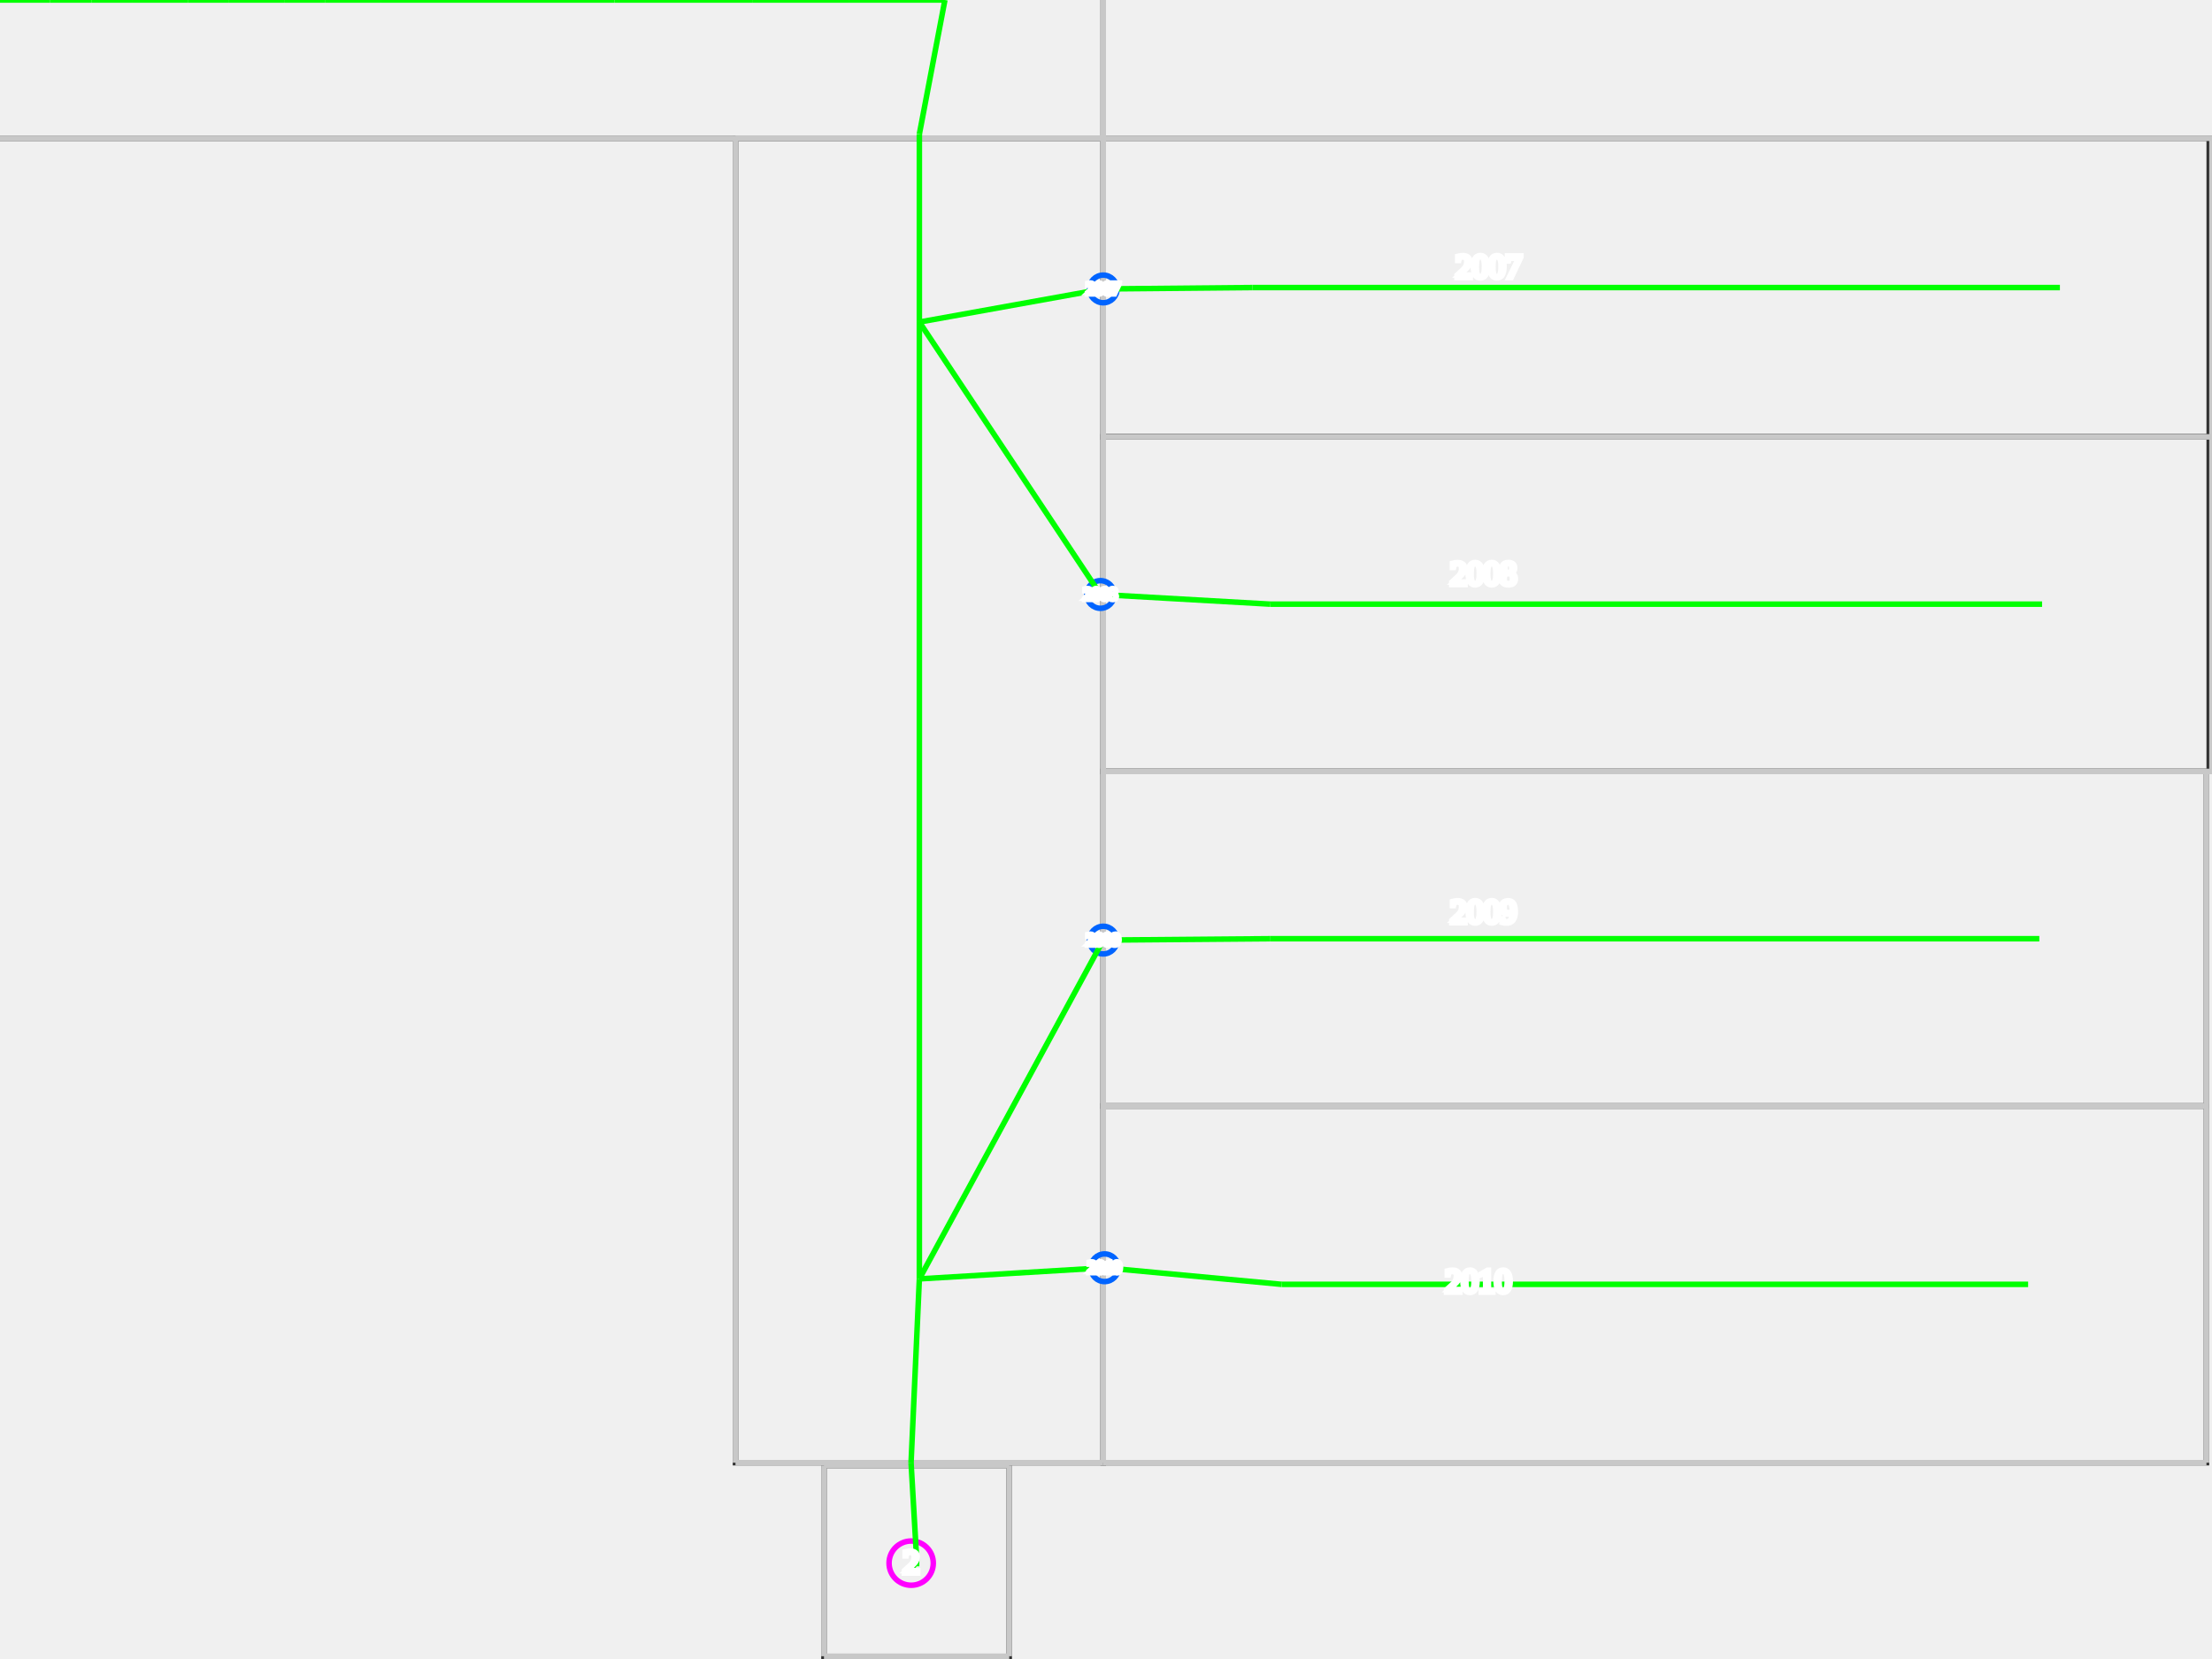
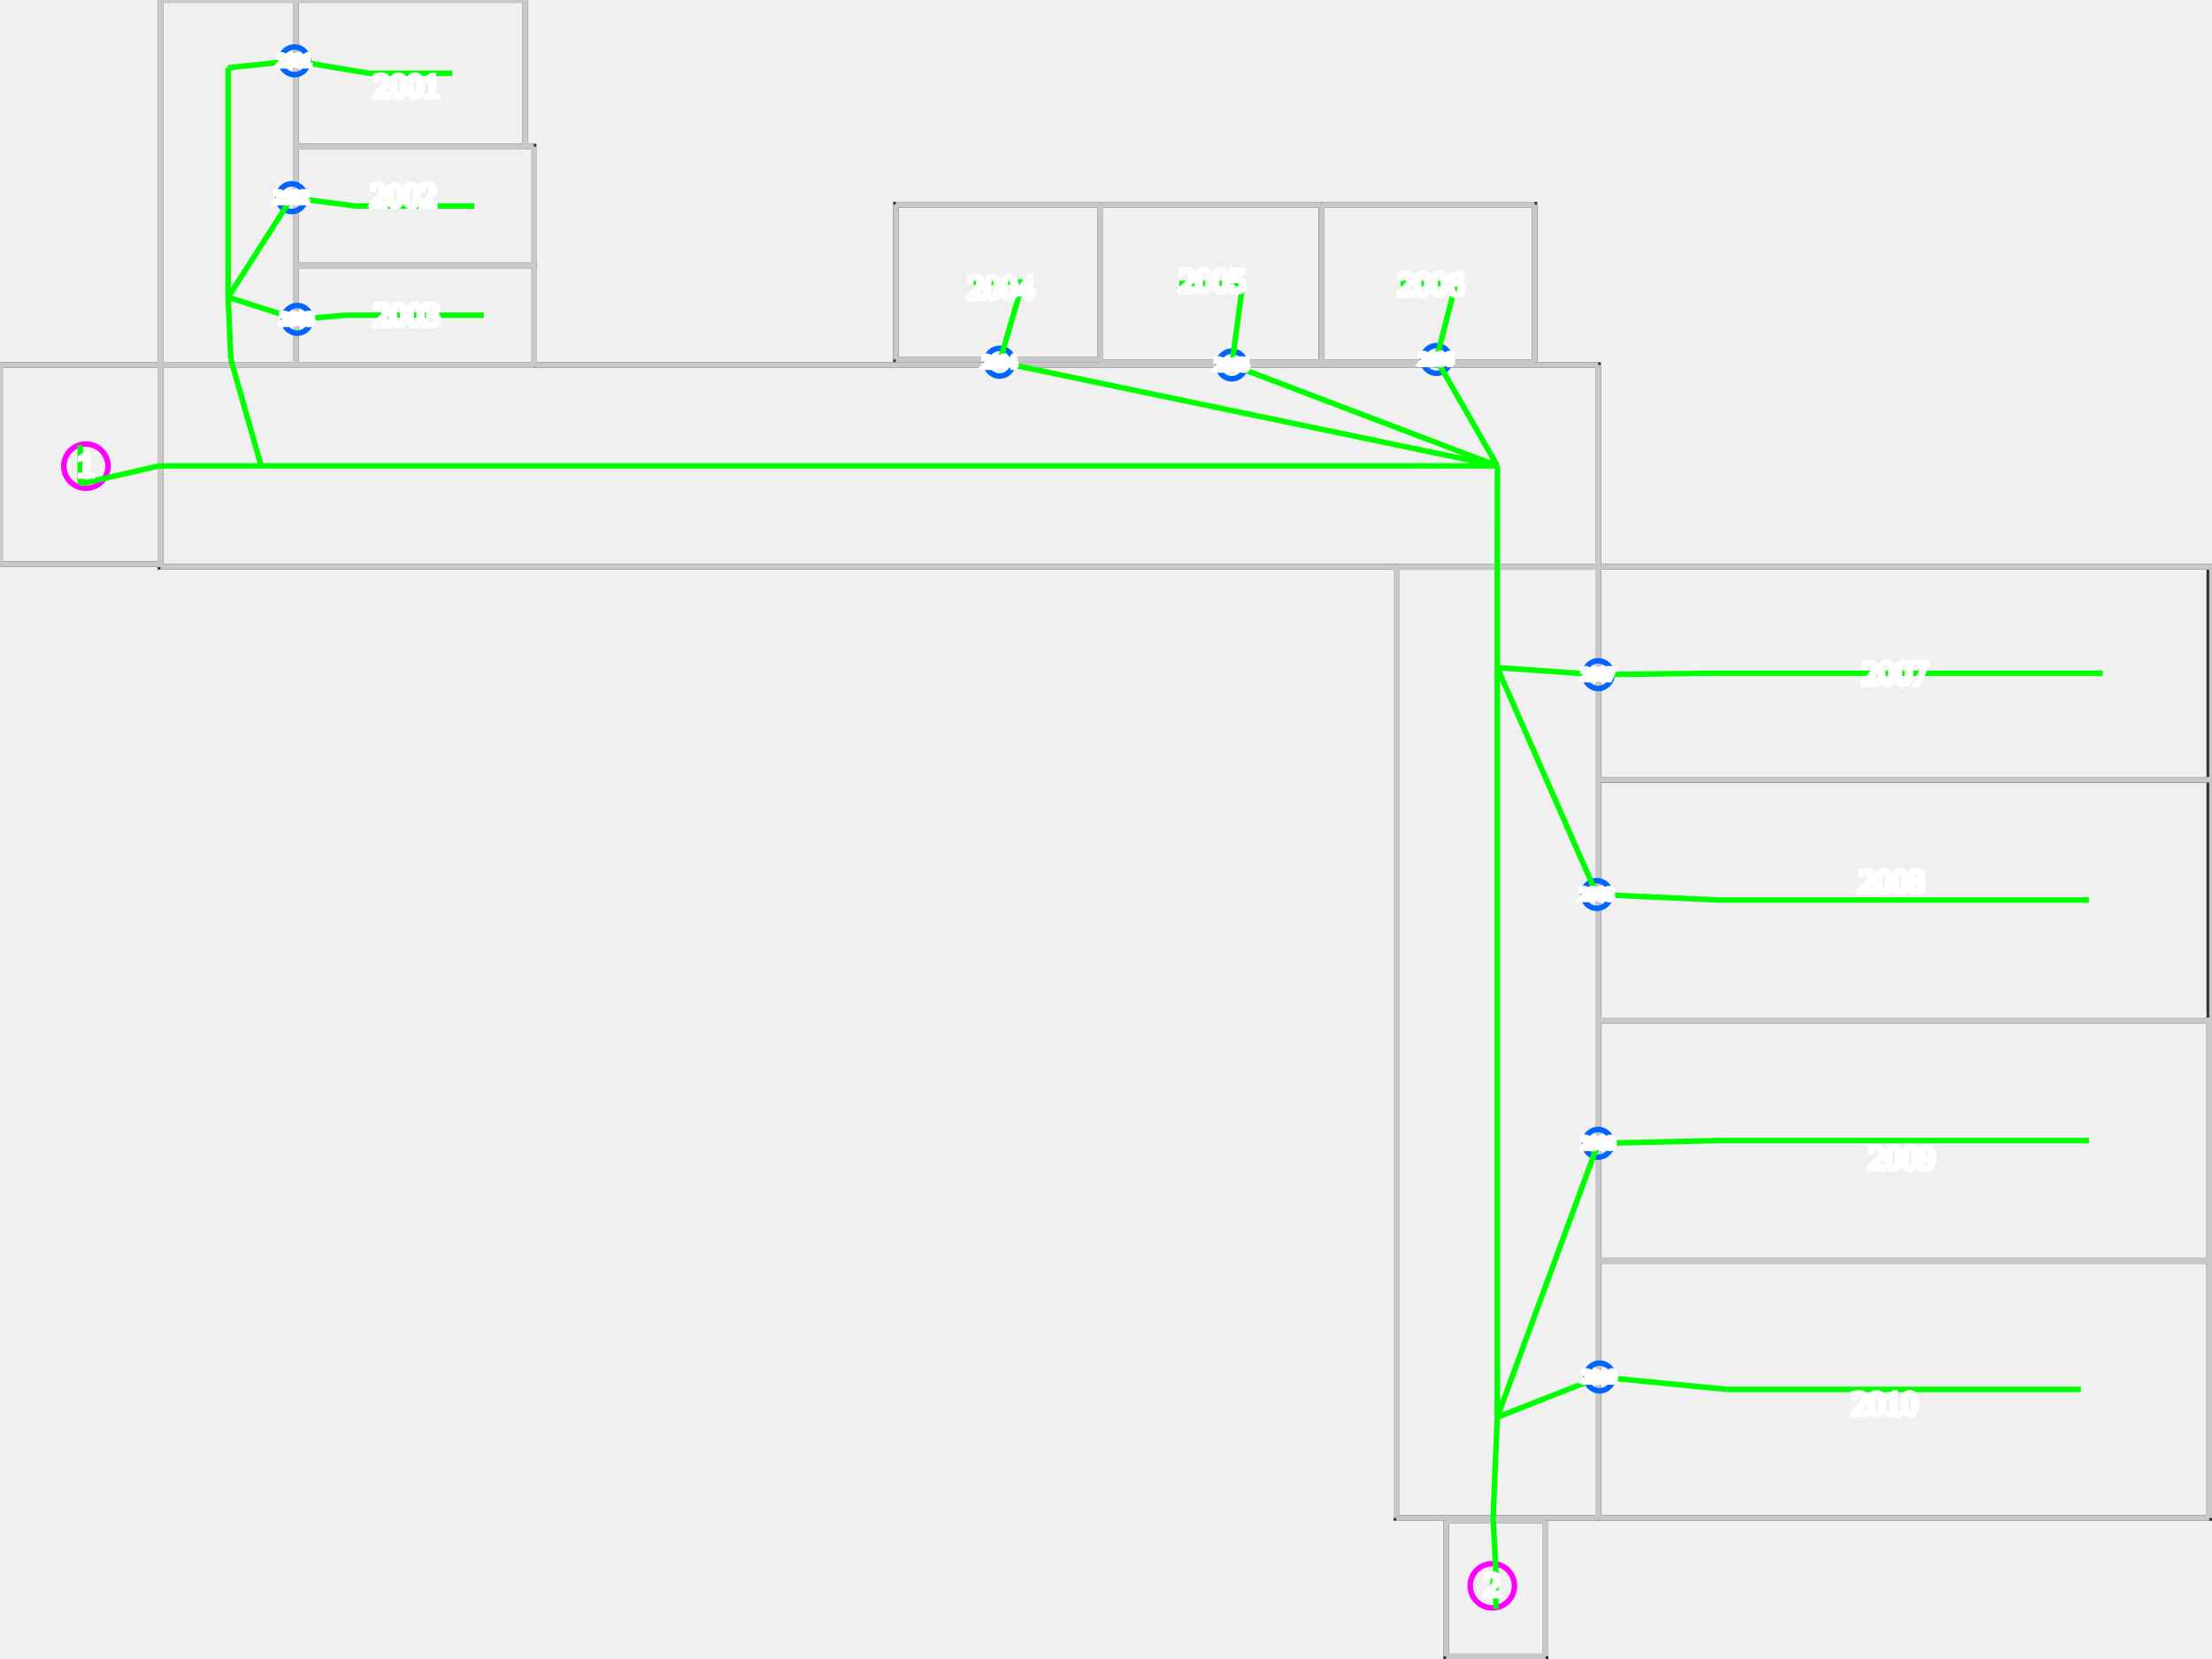
<svg xmlns="http://www.w3.org/2000/svg" width="800" height="600">
  <g id="Space" style="fill:none;stroke:rgb(50, 50, 50);stroke-width:2">
-     <polygon points="-649,-50 -542,-50 -542,48 -649,48" data-id="0" data-type="space" />
-     <polygon points="-542,-50 399,-50 399,50 -542,50" data-id="0" data-type="space" />
-     <polygon points="266,50 399,50 399,529 266,529" data-id="0" data-type="space" />
-     <polygon points="298,530 365,530 365,600 298,600" data-id="0" data-type="space" />
-     <polygon points="399,400 798,400 798,529 399,529" data-id="0" data-type="space" data-name="2010" />
-     <polygon points="399,279 798,279 798,400 399,400" data-id="0" data-type="space" data-name="2009" />
-     <polygon points="399,158 799,158 799,279 399,279" data-id="0" data-type="space" data-name="2008" />
-     <polygon points="399,50 799,50 799,158 399,158" data-id="0" data-type="space" data-name="2007" />
-     <polygon points="-61,-131 72,-131 72,-54 -61,-54" data-id="0" data-type="space" data-name="2004" />
-     <polygon points="72,-131 217,-131 217,-52 72,-52" data-id="0" data-type="space" data-name="2005" />
-     <polygon points="217,-131 357,-131 357,-52 217,-52" data-id="0" data-type="space" data-name="2006" />
-     <polygon points="-542,-235 -454,-235 -454,-50 -542,-50" data-id="0" data-type="space" />
-     <polygon points="-454,-235 -304,-235 -304,-161 -454,-161" data-id="0" data-type="space" data-name="2001" />
-     <polygon points="-454,-161 -299,-161 -299,-101 -454,-101" data-id="0" data-type="space" data-name="2002" />
-     <polygon points="-454,-101 -299,-101 -299,-50 -454,-50" data-id="0" data-type="space" data-name="2003" />
+     <polygon points="0,132 58,132 58,204 0,204" data-id="0" data-type="space" />
+     <polygon points="58,132 578,132 578,205 58,205" data-id="0" data-type="space" />
+     <polygon points="505,205 578,205 578,549 505,549" data-id="0" data-type="space" />
+     <polygon points="523,550 559,550 559,600 523,600" data-id="0" data-type="space" />
+     <polygon points="578,456 799,456 799,549 578,549" data-id="0" data-type="space" data-name="2010" />
+     <polygon points="578,369 799,369 799,456 578,456" data-id="0" data-type="space" data-name="2009" />
+     <polygon points="578,282 799,282 799,369 578,369" data-id="0" data-type="space" data-name="2008" />
+     <polygon points="578,205 799,205 799,282 578,282" data-id="0" data-type="space" data-name="2007" />
+     <polygon points="324,74 398,74 398,130 324,130" data-id="0" data-type="space" data-name="2004" />
+     <polygon points="398,74 478,74 478,131 398,131" data-id="0" data-type="space" data-name="2005" />
+     <polygon points="478,74 555,74 555,131 478,131" data-id="0" data-type="space" data-name="2006" />
+     <polygon points="58,0 107,0 107,132 58,132" data-id="0" data-type="space" />
+     <polygon points="107,0 190,0 190,53 107,53" data-id="0" data-type="space" data-name="2001" />
+     <polygon points="107,53 193,53 193,96 107,96" data-id="0" data-type="space" data-name="2002" />
+     <polygon points="107,96 193,96 193,132 107,132" data-id="0" data-type="space" data-name="2003" />
  </g>
  <g id="Wall" style="fill:none;stroke:rgb(200, 200, 200);stroke-width:2">
-     <polyline points="399,529 798,529" data-id="0" data-type="wall" />
-     <polyline points="-454,-161 -454,-101" data-id="0" data-type="wall" />
-     <polyline points="800,50 800,158" data-id="0" data-type="wall" />
-     <polyline points="-454,-235 -454,-161" data-id="0" data-type="wall" />
-     <polyline points="72,-131 72,-54" data-id="0" data-type="wall" />
-     <polyline points="399,279 399,400" data-id="0" data-type="wall" />
-     <polyline points="217,-52 357,-52" data-id="0" data-type="wall" />
-     <polyline points="-649,-50 -542,-50" data-id="0" data-type="wall" />
-     <polyline points="217,-131 217,-52" data-id="0" data-type="wall" />
-     <polyline points="-299,-101 -299,-50" data-id="0" data-type="wall" />
-     <polyline points="399,50 399,529" data-id="0" data-type="wall" />
-     <polyline points="-299,-161 -299,-101" data-id="0" data-type="wall" />
-     <polyline points="-542,-235 -542,-50" data-id="0" data-type="wall" />
-     <polyline points="-454,-101 -299,-101" data-id="0" data-type="wall" />
-     <polyline points="798,400 798,529" data-id="0" data-type="wall" />
-     <polyline points="399,279 800,279" data-id="0" data-type="wall" />
-     <polyline points="399,158 399,279" data-id="0" data-type="wall" />
-     <polyline points="399,400 798,400" data-id="0" data-type="wall" />
-     <polyline points="365,530 365,599" data-id="0" data-type="wall" />
-     <polyline points="399,-50 399,50" data-id="0" data-type="wall" />
-     <polyline points="266,50 399,50" data-id="0" data-type="wall" />
-     <polyline points="-649,-50 -649,48" data-id="0" data-type="wall" />
-     <polyline points="266,529 399,529" data-id="0" data-type="wall" />
-     <polyline points="298,530 365,530" data-id="0" data-type="wall" />
-     <polyline points="298,599 365,599" data-id="0" data-type="wall" />
-     <polyline points="399,158 800,158" data-id="0" data-type="wall" />
-     <polyline points="-649,48 -542,48" data-id="0" data-type="wall" />
-     <polyline points="-61,-131 72,-131" data-id="0" data-type="wall" />
-     <polyline points="800,158 800,279" data-id="0" data-type="wall" />
-     <polyline points="-542,-50 -542,50" data-id="0" data-type="wall" />
-     <polyline points="399,400 399,529" data-id="0" data-type="wall" />
-     <polyline points="-61,-131 -61,-54" data-id="0" data-type="wall" />
-     <polyline points="-304,-235 -304,-161" data-id="0" data-type="wall" />
-     <polyline points="-454,-161 -299,-161" data-id="0" data-type="wall" />
-     <polyline points="798,279 798,400" data-id="0" data-type="wall" />
-     <polyline points="-454,-101 -454,-50" data-id="0" data-type="wall" />
-     <polyline points="399,50 399,158" data-id="0" data-type="wall" />
-     <polyline points="217,-131 357,-131" data-id="0" data-type="wall" />
-     <polyline points="357,-131 357,-52" data-id="0" data-type="wall" />
-     <polyline points="266,50 266,529" data-id="0" data-type="wall" />
-     <polyline points="298,530 298,599" data-id="0" data-type="wall" />
-     <polyline points="-454,-235 -304,-235" data-id="0" data-type="wall" />
-     <polyline points="399,50 800,50" data-id="0" data-type="wall" />
-     <polyline points="72,-131 217,-131" data-id="0" data-type="wall" />
-     <polyline points="72,-52 217,-52" data-id="0" data-type="wall" />
-     <polyline points="-454,-235 -454,-50" data-id="0" data-type="wall" />
-     <polyline points="-542,-50 -454,-50" data-id="0" data-type="wall" />
-     <polyline points="-542,-235 -454,-235" data-id="0" data-type="wall" />
-     <polyline points="-542,-50 399,-50" data-id="0" data-type="wall" />
-     <polyline points="-454,-161 -304,-161" data-id="0" data-type="wall" />
-     <polyline points="-454,-50 -299,-50" data-id="0" data-type="wall" />
-     <polyline points="-542,50 399,50" data-id="0" data-type="wall" />
-     <polyline points="-61,-54 72,-54" data-id="0" data-type="wall" />
-     <polyline points="-542,-50 -542,48" data-id="0" data-type="wall" />
-     <polyline points="72,-131 72,-52" data-id="0" data-type="wall" />
-     <polyline points="399,279 798,279" data-id="0" data-type="wall" />
+     <polyline points="578,549 799,549" data-id="0" data-type="wall" />
+     <polyline points="107,53 107,96" data-id="0" data-type="wall" />
+     <polyline points="800,205 800,282" data-id="0" data-type="wall" />
+     <polyline points="107,0 107,53" data-id="0" data-type="wall" />
+     <polyline points="398,74 398,130" data-id="0" data-type="wall" />
+     <polyline points="578,369 578,456" data-id="0" data-type="wall" />
+     <polyline points="478,131 555,131" data-id="0" data-type="wall" />
+     <polyline points="0,132 58,132" data-id="0" data-type="wall" />
+     <polyline points="478,74 478,131" data-id="0" data-type="wall" />
+     <polyline points="193,96 193,132" data-id="0" data-type="wall" />
+     <polyline points="578,205 578,549" data-id="0" data-type="wall" />
+     <polyline points="193,53 193,96" data-id="0" data-type="wall" />
+     <polyline points="58,0 58,132" data-id="0" data-type="wall" />
+     <polyline points="107,96 193,96" data-id="0" data-type="wall" />
+     <polyline points="799,456 799,549" data-id="0" data-type="wall" />
+     <polyline points="578,369 800,369" data-id="0" data-type="wall" />
+     <polyline points="578,282 578,369" data-id="0" data-type="wall" />
+     <polyline points="578,456 799,456" data-id="0" data-type="wall" />
+     <polyline points="559,550 559,599" data-id="0" data-type="wall" />
+     <polyline points="578,132 578,205" data-id="0" data-type="wall" />
+     <polyline points="505,205 578,205" data-id="0" data-type="wall" />
+     <polyline points="0,132 0,204" data-id="0" data-type="wall" />
+     <polyline points="505,549 578,549" data-id="0" data-type="wall" />
+     <polyline points="523,550 559,550" data-id="0" data-type="wall" />
+     <polyline points="523,599 559,599" data-id="0" data-type="wall" />
+     <polyline points="578,282 800,282" data-id="0" data-type="wall" />
+     <polyline points="0,204 58,204" data-id="0" data-type="wall" />
+     <polyline points="324,74 398,74" data-id="0" data-type="wall" />
+     <polyline points="800,282 800,369" data-id="0" data-type="wall" />
+     <polyline points="58,132 58,205" data-id="0" data-type="wall" />
+     <polyline points="578,456 578,549" data-id="0" data-type="wall" />
+     <polyline points="324,74 324,130" data-id="0" data-type="wall" />
+     <polyline points="190,0 190,53" data-id="0" data-type="wall" />
+     <polyline points="107,53 193,53" data-id="0" data-type="wall" />
+     <polyline points="799,369 799,456" data-id="0" data-type="wall" />
+     <polyline points="107,96 107,132" data-id="0" data-type="wall" />
+     <polyline points="578,205 578,282" data-id="0" data-type="wall" />
+     <polyline points="478,74 555,74" data-id="0" data-type="wall" />
+     <polyline points="555,74 555,131" data-id="0" data-type="wall" />
+     <polyline points="505,205 505,549" data-id="0" data-type="wall" />
+     <polyline points="523,550 523,599" data-id="0" data-type="wall" />
+     <polyline points="107,0 190,0" data-id="0" data-type="wall" />
+     <polyline points="578,205 800,205" data-id="0" data-type="wall" />
+     <polyline points="398,74 478,74" data-id="0" data-type="wall" />
+     <polyline points="398,131 478,131" data-id="0" data-type="wall" />
+     <polyline points="107,0 107,132" data-id="0" data-type="wall" />
+     <polyline points="58,132 107,132" data-id="0" data-type="wall" />
+     <polyline points="58,0 107,0" data-id="0" data-type="wall" />
+     <polyline points="58,132 578,132" data-id="0" data-type="wall" />
+     <polyline points="107,53 190,53" data-id="0" data-type="wall" />
+     <polyline points="107,132 193,132" data-id="0" data-type="wall" />
+     <polyline points="58,205 578,205" data-id="0" data-type="wall" />
+     <polyline points="324,130 398,130" data-id="0" data-type="wall" />
+     <polyline points="58,132 58,204" data-id="0" data-type="wall" />
+     <polyline points="398,74 398,131" data-id="0" data-type="wall" />
+     <polyline points="578,369 799,369" data-id="0" data-type="wall" />
  </g>
  <g id="Entrance" style="fill:none;stroke:rgb(0, 100, 255);stroke-width:2">
-     <circle cx="6.0" cy="-52.5" r="5" data-id="0" data-type="entrance" data-name="2004" />
-     <circle cx="157.0" cy="-51.0" r="5" data-id="0" data-type="entrance" data-name="2005" />
-     <circle cx="292.0" cy="-54.0" r="5" data-id="0" data-type="entrance" data-name="2006" />
-     <circle cx="399.0" cy="104.5" r="5" data-id="0" data-type="entrance" data-name="2007" />
-     <circle cx="398.0" cy="215.0" r="5" data-id="0" data-type="entrance" data-name="2008" />
-     <circle cx="399.0" cy="340.0" r="5" data-id="0" data-type="entrance" data-name="2009" />
-     <circle cx="399.5" cy="458.5" r="5" data-id="0" data-type="entrance" data-name="2010" />
-     <circle cx="-453.0" cy="-74.5" r="5" data-id="0" data-type="entrance" data-name="2003" />
-     <circle cx="-456.5" cy="-135.0" r="5" data-id="0" data-type="entrance" data-name="2002" />
-     <circle cx="-455.0" cy="-204.0" r="5" data-id="0" data-type="entrance" data-name="2001" />
+     <circle cx="361.5" cy="131.0" r="5" data-id="0" data-type="entrance" data-name="2004" />
+     <circle cx="445.5" cy="132.0" r="5" data-id="0" data-type="entrance" data-name="2005" />
+     <circle cx="519.5" cy="130.0" r="5" data-id="0" data-type="entrance" data-name="2006" />
+     <circle cx="578.0" cy="244.0" r="5" data-id="0" data-type="entrance" data-name="2007" />
+     <circle cx="577.5" cy="323.5" r="5" data-id="0" data-type="entrance" data-name="2008" />
+     <circle cx="578.0" cy="413.5" r="5" data-id="0" data-type="entrance" data-name="2009" />
+     <circle cx="578.5" cy="498.0" r="5" data-id="0" data-type="entrance" data-name="2010" />
+     <circle cx="107.5" cy="115.5" r="5" data-id="0" data-type="entrance" data-name="2003" />
+     <circle cx="105.5" cy="71.5" r="5" data-id="0" data-type="entrance" data-name="2002" />
+     <circle cx="106.5" cy="22.0" r="5" data-id="0" data-type="entrance" data-name="2001" />
  </g>
  <g id="Elevator" style="fill:none;stroke:rgb(255, 0, 255);stroke-width:2">
-     <circle cx="-594.365" cy="-4.82" r="8" adjacency="1" data-id="1" data-type="elevator" />
-     <circle cx="329.538" cy="565.328" r="8" adjacency="2" data-id="2" data-type="elevator" />
+     <circle cx="31.074" cy="168.58" r="8" adjacency="1" data-id="1" data-type="elevator" />
+     <circle cx="539.716" cy="573.519" r="8" adjacency="2" data-id="2" data-type="elevator" />
  </g>
  <g id="MidlinePath" style="fill:none;stroke:rgb(0, 255, 0);stroke-width:2">
-     <polyline points="-599.999,-1.0 -591.001,-1.0" data-id="0" data-type="midline" />
-     <polyline points="-543.5,-0.5 -591.001,-1.0" data-id="1" data-type="midline" />
-     <polyline points="-594.365,-4.82 -591.001,-1.0" data-id="2" data-type="midline" />
-     <polyline points="341.743,2.830140589842391e-15 341.743,-1.4150702949211954e-15" data-id="3" data-type="midline" />
-     <polyline points="341.743,2.830140589842391e-15 341.743,-1.4150702949211954e-15" data-id="4" data-type="midline" />
-     <polyline points="341.743,-1.415070294921163e-15 341.743,-1.4150702949211954e-15" data-id="5" data-type="midline" />
-     <polyline points="341.743,-1.415070294921163e-15 341.743,2.830140589842391e-15" data-id="6" data-type="midline" />
-     <polyline points="306.892,2.830140589842326e-15 341.743,-1.415070294921163e-15" data-id="7" data-type="midline" />
-     <polyline points="306.892,-1.4150702949211954e-15 306.892,2.830140589842326e-15" data-id="8" data-type="midline" />
-     <polyline points="306.892,2.830140589842391e-15 306.892,2.830140589842326e-15" data-id="9" data-type="midline" />
-     <polyline points="306.892,2.830140589842391e-15 306.892,-1.4150702949211954e-15" data-id="10" data-type="midline" />
-     <polyline points="306.892,-1.415070294921163e-15 306.892,-1.4150702949211954e-15" data-id="11" data-type="midline" />
-     <polyline points="306.892,-1.415070294921163e-15 306.892,2.830140589842391e-15" data-id="12" data-type="midline" />
-     <polyline points="272.04,2.830140589842326e-15 306.892,-1.415070294921163e-15" data-id="13" data-type="midline" />
-     <polyline points="272.04,-1.4150702949211954e-15 272.04,2.830140589842326e-15" data-id="14" data-type="midline" />
-     <polyline points="272.04,2.830140589842391e-15 272.04,2.830140589842326e-15" data-id="15" data-type="midline" />
-     <polyline points="272.04,2.830140589842391e-15 272.04,-1.4150702949211954e-15" data-id="16" data-type="midline" />
-     <polyline points="272.04,-1.415070294921163e-15 272.04,-1.4150702949211954e-15" data-id="17" data-type="midline" />
-     <polyline points="272.04,-1.415070294921163e-15 272.04,2.830140589842391e-15" data-id="18" data-type="midline" />
-     <polyline points="222.251,0.0 272.04,-1.415070294921163e-15" data-id="19" data-type="midline" />
-     <polyline points="222.251,-1.4150702949211954e-15 222.251,0.0" data-id="20" data-type="midline" />
-     <polyline points="222.251,0.0 222.251,0.0" data-id="21" data-type="midline" />
-     <polyline points="222.251,0.0 222.251,-1.4150702949211954e-15" data-id="22" data-type="midline" />
-     <polyline points="222.251,-1.4150702949211793e-15 222.251,-1.4150702949211954e-15" data-id="23" data-type="midline" />
-     <polyline points="222.251,-1.4150702949211793e-15 222.251,0.0" data-id="24" data-type="midline" />
-     <polyline points="137.611,0.0 222.251,-1.4150702949211793e-15" data-id="25" data-type="midline" />
-     <polyline points="137.611,-1.4150702949211954e-15 137.611,0.0" data-id="26" data-type="midline" />
-     <polyline points="137.611,0.0 137.611,0.0" data-id="27" data-type="midline" />
-     <polyline points="137.611,0.0 137.611,-1.4150702949211954e-15" data-id="28" data-type="midline" />
-     <polyline points="137.611,-1.4150702949211793e-15 137.611,-1.4150702949211954e-15" data-id="29" data-type="midline" />
-     <polyline points="137.611,-1.4150702949211793e-15 137.611,0.0" data-id="30" data-type="midline" />
-     <polyline points="117.696,2.830140589842294e-15 137.611,-1.4150702949211793e-15" data-id="31" data-type="midline" />
-     <polyline points="117.696,-1.4150702949211954e-15 117.696,2.830140589842294e-15" data-id="32" data-type="midline" />
-     <polyline points="117.696,2.830140589842391e-15 117.696,2.830140589842294e-15" data-id="33" data-type="midline" />
-     <polyline points="117.696,2.830140589842391e-15 117.696,-1.4150702949211954e-15" data-id="34" data-type="midline" />
-     <polyline points="117.696,-1.415070294921147e-15 117.696,-1.4150702949211954e-15" data-id="35" data-type="midline" />
-     <polyline points="117.696,-1.415070294921147e-15 117.696,2.830140589842391e-15" data-id="36" data-type="midline" />
-     <polyline points="102.759,0.0 117.696,-1.415070294921147e-15" data-id="37" data-type="midline" />
-     <polyline points="102.759,-1.4150702949211954e-15 102.759,0.0" data-id="38" data-type="midline" />
-     <polyline points="102.759,0.0 102.759,0.0" data-id="39" data-type="midline" />
-     <polyline points="102.759,0.0 102.759,-1.4150702949211954e-15" data-id="40" data-type="midline" />
-     <polyline points="102.759,-1.4150702949211793e-15 102.759,-1.4150702949211954e-15" data-id="41" data-type="midline" />
-     <polyline points="102.759,-1.4150702949211793e-15 102.759,0.0" data-id="42" data-type="midline" />
-     <polyline points="82.844,2.830140589842294e-15 102.759,-1.4150702949211793e-15" data-id="43" data-type="midline" />
-     <polyline points="82.844,-1.4150702949211954e-15 82.844,2.830140589842294e-15" data-id="44" data-type="midline" />
-     <polyline points="82.844,2.830140589842391e-15 82.844,2.830140589842294e-15" data-id="45" data-type="midline" />
-     <polyline points="82.844,2.830140589842391e-15 82.844,-1.4150702949211954e-15" data-id="46" data-type="midline" />
-     <polyline points="82.844,-1.415070294921147e-15 82.844,-1.4150702949211954e-15" data-id="47" data-type="midline" />
-     <polyline points="82.844,-1.415070294921147e-15 82.844,2.830140589842391e-15" data-id="48" data-type="midline" />
-     <polyline points="67.907,0.0 82.844,-1.415070294921147e-15" data-id="49" data-type="midline" />
-     <polyline points="67.907,-1.4150702949211954e-15 67.907,0.0" data-id="50" data-type="midline" />
-     <polyline points="67.907,0.0 67.907,0.0" data-id="51" data-type="midline" />
-     <polyline points="67.907,0.0 67.907,-1.4150702949211954e-15" data-id="52" data-type="midline" />
-     <polyline points="67.907,-1.4150702949211793e-15 67.907,-1.4150702949211954e-15" data-id="53" data-type="midline" />
-     <polyline points="67.907,-1.4150702949211793e-15 67.907,0.0" data-id="54" data-type="midline" />
-     <polyline points="47.992,2.830140589842294e-15 67.907,-1.4150702949211793e-15" data-id="55" data-type="midline" />
-     <polyline points="47.992,-1.4150702949211954e-15 47.992,2.830140589842294e-15" data-id="56" data-type="midline" />
-     <polyline points="47.992,2.830140589842391e-15 47.992,2.830140589842294e-15" data-id="57" data-type="midline" />
-     <polyline points="47.992,2.830140589842391e-15 47.992,-1.4150702949211954e-15" data-id="58" data-type="midline" />
-     <polyline points="47.992,-1.415070294921147e-15 47.992,-1.4150702949211954e-15" data-id="59" data-type="midline" />
-     <polyline points="47.992,-1.415070294921147e-15 47.992,2.830140589842391e-15" data-id="60" data-type="midline" />
-     <polyline points="33.056,0.0 47.992,-1.415070294921147e-15" data-id="61" data-type="midline" />
-     <polyline points="33.056,-1.4150702949211954e-15 33.056,0.0" data-id="62" data-type="midline" />
-     <polyline points="33.056,0.0 33.056,0.0" data-id="63" data-type="midline" />
-     <polyline points="33.056,0.0 33.056,-1.4150702949211954e-15" data-id="64" data-type="midline" />
-     <polyline points="33.056,-1.4150702949211793e-15 33.056,-1.4150702949211954e-15" data-id="65" data-type="midline" />
-     <polyline points="33.056,-1.4150702949211793e-15 33.056,0.0" data-id="66" data-type="midline" />
-     <polyline points="18.119,0.0 33.056,-1.4150702949211793e-15" data-id="67" data-type="midline" />
-     <polyline points="18.119,-1.4150702949211954e-15 18.119,0.0" data-id="68" data-type="midline" />
-     <polyline points="18.119,0.0 18.119,0.0" data-id="69" data-type="midline" />
-     <polyline points="18.119,0.0 18.119,-1.4150702949211954e-15" data-id="70" data-type="midline" />
-     <polyline points="18.119,-1.4150702949211793e-15 18.119,-1.4150702949211954e-15" data-id="71" data-type="midline" />
-     <polyline points="18.119,-1.4150702949211793e-15 18.119,0.0" data-id="72" data-type="midline" />
-     <polyline points="-1.796,0.0 18.119,-1.4150702949211793e-15" data-id="73" data-type="midline" />
-     <polyline points="-1.796,-1.4150702949211954e-15 -1.796,0.0" data-id="74" data-type="midline" />
-     <polyline points="-1.796,0.0 -1.796,0.0" data-id="75" data-type="midline" />
-     <polyline points="-1.796,0.0 -1.796,-1.4150702949211954e-15" data-id="76" data-type="midline" />
-     <polyline points="-1.796,-1.4150702949211793e-15 -1.796,-1.4150702949211954e-15" data-id="77" data-type="midline" />
-     <polyline points="-1.796,-1.4150702949211793e-15 -1.796,0.0" data-id="78" data-type="midline" />
-     <polyline points="-16.733,0.0 -1.796,-1.4150702949211793e-15" data-id="79" data-type="midline" />
-     <polyline points="-16.733,-1.4150702949211954e-15 -16.733,0.0" data-id="80" data-type="midline" />
-     <polyline points="-16.733,0.0 -16.733,0.0" data-id="81" data-type="midline" />
-     <polyline points="-16.733,0.0 -16.733,-1.4150702949211954e-15" data-id="82" data-type="midline" />
-     <polyline points="-16.733,-1.4150702949211793e-15 -16.733,-1.4150702949211954e-15" data-id="83" data-type="midline" />
-     <polyline points="-16.733,-1.4150702949211793e-15 -16.733,0.0" data-id="84" data-type="midline" />
-     <polyline points="-61.542,0.0 -16.733,-1.4150702949211793e-15" data-id="85" data-type="midline" />
-     <polyline points="-61.542,-1.4150702949211954e-15 -61.542,0.0" data-id="86" data-type="midline" />
-     <polyline points="-61.542,0.0 -61.542,0.0" data-id="87" data-type="midline" />
-     <polyline points="-61.542,0.0 -61.542,-1.4150702949211954e-15" data-id="88" data-type="midline" />
-     <polyline points="-61.542,-1.4150702949211793e-15 -61.542,-1.4150702949211954e-15" data-id="89" data-type="midline" />
-     <polyline points="-61.542,-1.4150702949211793e-15 -61.542,0.0" data-id="90" data-type="midline" />
-     <polyline points="-81.458,1.4150702949211793e-15 -61.542,-1.4150702949211793e-15" data-id="91" data-type="midline" />
-     <polyline points="-81.458,0.0 -81.458,1.4150702949211793e-15" data-id="92" data-type="midline" />
-     <polyline points="-81.458,1.4150702949211954e-15 -81.458,1.4150702949211793e-15" data-id="93" data-type="midline" />
-     <polyline points="-81.458,1.4150702949211954e-15 -81.458,0.0" data-id="94" data-type="midline" />
-     <polyline points="-81.458,0.0 -81.458,0.0" data-id="95" data-type="midline" />
-     <polyline points="-81.458,0.0 -81.458,1.4150702949211954e-15" data-id="96" data-type="midline" />
-     <polyline points="-126.267,1.4150702949211793e-15 -81.458,0.0" data-id="97" data-type="midline" />
-     <polyline points="-126.267,0.0 -126.267,1.4150702949211793e-15" data-id="98" data-type="midline" />
-     <polyline points="-126.267,1.4150702949211954e-15 -126.267,1.4150702949211793e-15" data-id="99" data-type="midline" />
-     <polyline points="-126.267,1.4150702949211954e-15 -126.267,0.0" data-id="100" data-type="midline" />
-     <polyline points="-126.267,0.0 -126.267,0.0" data-id="101" data-type="midline" />
-     <polyline points="-126.267,0.0 -126.267,1.4150702949211954e-15" data-id="102" data-type="midline" />
-     <polyline points="-141.204,1.4150702949211793e-15 -126.267,0.0" data-id="103" data-type="midline" />
-     <polyline points="-141.204,0.0 -141.204,1.4150702949211793e-15" data-id="104" data-type="midline" />
-     <polyline points="-141.204,1.4150702949211954e-15 -141.204,1.4150702949211793e-15" data-id="105" data-type="midline" />
-     <polyline points="-141.204,1.4150702949211954e-15 -141.204,0.0" data-id="106" data-type="midline" />
-     <polyline points="-141.204,0.0 -141.204,0.0" data-id="107" data-type="midline" />
-     <polyline points="-141.204,0.0 -141.204,1.4150702949211954e-15" data-id="108" data-type="midline" />
-     <polyline points="-161.119,1.4150702949211793e-15 -141.204,0.0" data-id="109" data-type="midline" />
-     <polyline points="-161.119,0.0 -161.119,1.4150702949211793e-15" data-id="110" data-type="midline" />
-     <polyline points="-161.119,1.4150702949211954e-15 -161.119,1.4150702949211793e-15" data-id="111" data-type="midline" />
-     <polyline points="-161.119,1.4150702949211954e-15 -161.119,0.0" data-id="112" data-type="midline" />
-     <polyline points="-161.119,0.0 -161.119,0.0" data-id="113" data-type="midline" />
-     <polyline points="-161.119,0.0 -161.119,1.4150702949211954e-15" data-id="114" data-type="midline" />
-     <polyline points="-176.056,1.4150702949211793e-15 -161.119,0.0" data-id="115" data-type="midline" />
-     <polyline points="-176.056,0.0 -176.056,1.4150702949211793e-15" data-id="116" data-type="midline" />
-     <polyline points="-176.056,1.4150702949211954e-15 -176.056,1.4150702949211793e-15" data-id="117" data-type="midline" />
-     <polyline points="-176.056,1.4150702949211954e-15 -176.056,0.0" data-id="118" data-type="midline" />
-     <polyline points="-176.056,0.0 -176.056,0.0" data-id="119" data-type="midline" />
-     <polyline points="-176.056,0.0 -176.056,1.4150702949211954e-15" data-id="120" data-type="midline" />
-     <polyline points="-195.971,2.830140589842326e-15 -176.056,0.0" data-id="121" data-type="midline" />
-     <polyline points="-195.971,0.0 -195.971,2.830140589842326e-15" data-id="122" data-type="midline" />
-     <polyline points="-195.971,2.830140589842391e-15 -195.971,2.830140589842326e-15" data-id="123" data-type="midline" />
-     <polyline points="-195.971,2.830140589842391e-15 -195.971,0.0" data-id="124" data-type="midline" />
-     <polyline points="-195.971,0.0 -195.971,0.0" data-id="125" data-type="midline" />
-     <polyline points="-195.971,0.0 -195.971,2.830140589842391e-15" data-id="126" data-type="midline" />
-     <polyline points="-210.907,1.4150702949211793e-15 -195.971,0.0" data-id="127" data-type="midline" />
-     <polyline points="-210.907,0.0 -210.907,1.4150702949211793e-15" data-id="128" data-type="midline" />
-     <polyline points="-210.907,1.4150702949211954e-15 -210.907,1.4150702949211793e-15" data-id="129" data-type="midline" />
-     <polyline points="-210.907,1.4150702949211954e-15 -210.907,0.0" data-id="130" data-type="midline" />
-     <polyline points="-210.907,0.0 -210.907,0.0" data-id="131" data-type="midline" />
-     <polyline points="-210.907,0.0 -210.907,1.4150702949211954e-15" data-id="132" data-type="midline" />
-     <polyline points="-230.823,2.830140589842326e-15 -210.907,0.0" data-id="133" data-type="midline" />
-     <polyline points="-230.823,0.0 -230.823,2.830140589842326e-15" data-id="134" data-type="midline" />
-     <polyline points="-230.823,2.830140589842391e-15 -230.823,2.830140589842326e-15" data-id="135" data-type="midline" />
-     <polyline points="-230.823,2.830140589842391e-15 -230.823,0.0" data-id="136" data-type="midline" />
-     <polyline points="-230.823,0.0 -230.823,0.0" data-id="137" data-type="midline" />
-     <polyline points="-230.823,0.0 -230.823,2.830140589842391e-15" data-id="138" data-type="midline" />
-     <polyline points="-245.759,1.4150702949211793e-15 -230.823,0.0" data-id="139" data-type="midline" />
-     <polyline points="-245.759,0.0 -245.759,1.4150702949211793e-15" data-id="140" data-type="midline" />
-     <polyline points="-245.759,1.4150702949211954e-15 -245.759,1.4150702949211793e-15" data-id="141" data-type="midline" />
-     <polyline points="-245.759,1.4150702949211954e-15 -245.759,0.0" data-id="142" data-type="midline" />
-     <polyline points="-245.759,0.0 -245.759,0.0" data-id="143" data-type="midline" />
-     <polyline points="-245.759,0.0 -245.759,1.4150702949211954e-15" data-id="144" data-type="midline" />
-     <polyline points="-265.675,2.830140589842326e-15 -245.759,0.0" data-id="145" data-type="midline" />
-     <polyline points="-265.675,0.0 -265.675,2.830140589842326e-15" data-id="146" data-type="midline" />
-     <polyline points="-265.675,2.830140589842391e-15 -265.675,2.830140589842326e-15" data-id="147" data-type="midline" />
-     <polyline points="-265.675,2.830140589842391e-15 -265.675,0.0" data-id="148" data-type="midline" />
-     <polyline points="-265.675,0.0 -265.675,0.0" data-id="149" data-type="midline" />
-     <polyline points="-265.675,0.0 -265.675,2.830140589842391e-15" data-id="150" data-type="midline" />
-     <polyline points="-300.526,2.830140589842326e-15 -265.675,0.0" data-id="151" data-type="midline" />
-     <polyline points="-300.526,0.0 -300.526,2.830140589842326e-15" data-id="152" data-type="midline" />
-     <polyline points="-300.526,2.830140589842391e-15 -300.526,2.830140589842326e-15" data-id="153" data-type="midline" />
-     <polyline points="-300.526,2.830140589842391e-15 -300.526,0.0" data-id="154" data-type="midline" />
-     <polyline points="-300.526,0.0 -300.526,0.0" data-id="155" data-type="midline" />
-     <polyline points="-300.526,0.0 -300.526,2.830140589842391e-15" data-id="156" data-type="midline" />
-     <polyline points="-315.463,2.830140589842326e-15 -300.526,0.0" data-id="157" data-type="midline" />
-     <polyline points="-315.463,0.0 -315.463,2.830140589842326e-15" data-id="158" data-type="midline" />
-     <polyline points="-315.463,2.830140589842391e-15 -315.463,2.830140589842326e-15" data-id="159" data-type="midline" />
-     <polyline points="-315.463,2.830140589842391e-15 -315.463,0.0" data-id="160" data-type="midline" />
-     <polyline points="-315.463,0.0 -315.463,0.0" data-id="161" data-type="midline" />
-     <polyline points="-315.463,0.0 -315.463,2.830140589842391e-15" data-id="162" data-type="midline" />
-     <polyline points="-335.378,2.830140589842326e-15 -315.463,0.0" data-id="163" data-type="midline" />
-     <polyline points="-335.378,0.0 -335.378,2.830140589842326e-15" data-id="164" data-type="midline" />
-     <polyline points="-335.378,2.830140589842391e-15 -335.378,2.830140589842326e-15" data-id="165" data-type="midline" />
-     <polyline points="-335.378,2.830140589842391e-15 -335.378,0.0" data-id="166" data-type="midline" />
-     <polyline points="-335.378,0.0 -335.378,0.0" data-id="167" data-type="midline" />
-     <polyline points="-335.378,0.0 -335.378,2.830140589842391e-15" data-id="168" data-type="midline" />
-     <polyline points="-350.315,2.830140589842326e-15 -335.378,0.0" data-id="169" data-type="midline" />
-     <polyline points="-350.315,0.0 -350.315,2.830140589842326e-15" data-id="170" data-type="midline" />
-     <polyline points="-350.315,2.830140589842391e-15 -350.315,2.830140589842326e-15" data-id="171" data-type="midline" />
-     <polyline points="-350.315,2.830140589842391e-15 -350.315,0.0" data-id="172" data-type="midline" />
-     <polyline points="-350.315,0.0 -350.315,0.0" data-id="173" data-type="midline" />
-     <polyline points="-350.315,0.0 -350.315,2.830140589842391e-15" data-id="174" data-type="midline" />
-     <polyline points="-385.167,2.830140589842326e-15 -350.315,0.0" data-id="175" data-type="midline" />
-     <polyline points="-385.167,0.0 -385.167,2.830140589842326e-15" data-id="176" data-type="midline" />
-     <polyline points="-385.167,2.830140589842391e-15 -385.167,2.830140589842326e-15" data-id="177" data-type="midline" />
-     <polyline points="-385.167,2.830140589842391e-15 -385.167,0.0" data-id="178" data-type="midline" />
-     <polyline points="-385.167,0.0 -385.167,0.0" data-id="179" data-type="midline" />
-     <polyline points="-385.167,0.0 -385.167,2.830140589842391e-15" data-id="180" data-type="midline" />
-     <polyline points="-420.019,2.830140589842326e-15 -385.167,0.0" data-id="181" data-type="midline" />
-     <polyline points="-420.019,0.0 -420.019,2.830140589842326e-15" data-id="182" data-type="midline" />
-     <polyline points="-420.019,2.830140589842391e-15 -420.019,2.830140589842326e-15" data-id="183" data-type="midline" />
-     <polyline points="-420.019,2.830140589842391e-15 -420.019,0.0" data-id="184" data-type="midline" />
-     <polyline points="-420.019,0.0 -420.019,0.0" data-id="185" data-type="midline" />
-     <polyline points="-420.019,0.0 -420.019,2.830140589842391e-15" data-id="186" data-type="midline" />
-     <polyline points="-454.87,2.830140589842326e-15 -420.019,0.0" data-id="187" data-type="midline" />
-     <polyline points="-454.87,0.0 -454.87,2.830140589842326e-15" data-id="188" data-type="midline" />
-     <polyline points="-454.87,2.830140589842391e-15 -454.87,2.830140589842326e-15" data-id="189" data-type="midline" />
-     <polyline points="-454.87,2.830140589842391e-15 -454.87,0.0" data-id="190" data-type="midline" />
-     <polyline points="-454.87,0.0 -454.87,0.0" data-id="191" data-type="midline" />
-     <polyline points="-454.87,0.0 -454.87,2.830140589842391e-15" data-id="192" data-type="midline" />
-     <polyline points="-489.722,2.830140589842326e-15 -454.87,0.0" data-id="193" data-type="midline" />
-     <polyline points="-489.722,0.0 -489.722,2.830140589842326e-15" data-id="194" data-type="midline" />
-     <polyline points="-489.722,2.830140589842391e-15 -489.722,2.830140589842326e-15" data-id="195" data-type="midline" />
-     <polyline points="-489.722,2.830140589842391e-15 -489.722,0.0" data-id="196" data-type="midline" />
-     <polyline points="-489.722,2.830140589842391e-15 -489.722,0.0" data-id="197" data-type="midline" />
-     <polyline points="332.5,48.5 341.743,2.830140589842391e-15" data-id="198" data-type="midline" />
-     <polyline points="-543.5,-0.5 -489.722,2.830140589842391e-15" data-id="199" data-type="midline" />
-     <polyline points="6.0,-52.5 -1.796,0.0" data-id="200" data-type="midline" />
-     <polyline points="157.0,-51.0 137.611,0.0" data-id="201" data-type="midline" />
-     <polyline points="292.0,-54.0 306.892,2.830140589842391e-15" data-id="202" data-type="midline" />
-     <polyline points="-497.0,-54.0 -489.722,2.830140589842391e-15" data-id="203" data-type="midline" />
-     <polyline points="332.5,116.474 332.5,462.526" data-id="204" data-type="midline" />
-     <polyline points="329.5,529.0 332.5,462.526" data-id="205" data-type="midline" />
-     <polyline points="332.5,48.5 332.5,116.474" data-id="206" data-type="midline" />
-     <polyline points="399.0,104.5 332.5,116.474" data-id="207" data-type="midline" />
-     <polyline points="398.0,215.0 332.5,116.474" data-id="208" data-type="midline" />
-     <polyline points="399.0,340.0 332.5,462.526" data-id="209" data-type="midline" />
-     <polyline points="399.5,458.5 332.5,462.526" data-id="210" data-type="midline" />
-     <polyline points="331.5,563.532 331.5,566.468" data-id="211" data-type="midline" />
-     <polyline points="329.5,529.0 331.5,563.532" data-id="212" data-type="midline" />
-     <polyline points="329.538,565.328 331.5,566.468" data-id="213" data-type="midline" />
-     <polyline points="463.501,464.5 733.499,464.5" data-id="214" data-type="midline" />
-     <polyline points="399.5,458.5 463.501,464.5" data-id="215" data-type="midline" />
-     <polyline points="459.455,339.5 737.545,339.5" data-id="216" data-type="midline" />
-     <polyline points="399.0,340.0 459.455,339.5" data-id="217" data-type="midline" />
-     <polyline points="459.453,218.5 738.547,218.5" data-id="218" data-type="midline" />
-     <polyline points="398.0,215.0 459.453,218.5" data-id="219" data-type="midline" />
-     <polyline points="453.009,104.0 744.991,104.0" data-id="220" data-type="midline" />
-     <polyline points="399.0,104.5 453.009,104.0" data-id="221" data-type="midline" />
-     <polyline points="-22.49,-92.5 33.49,-92.5" data-id="222" data-type="midline" />
-     <polyline points="6.0,-52.5 33.49,-92.5" data-id="223" data-type="midline" />
-     <polyline points="111.503,-91.5 177.497,-91.5" data-id="224" data-type="midline" />
-     <polyline points="157.0,-51.0 177.497,-91.5" data-id="225" data-type="midline" />
-     <polyline points="256.503,-91.5 317.497,-91.5" data-id="226" data-type="midline" />
-     <polyline points="292.0,-54.0 317.497,-91.5" data-id="227" data-type="midline" />
-     <polyline points="-498.0,-190.989 -498.0,-94.011" data-id="228" data-type="midline" />
-     <polyline points="-497.0,-54.0 -498.0,-94.011" data-id="229" data-type="midline" />
-     <polyline points="-453.0,-74.5 -498.0,-94.011" data-id="230" data-type="midline" />
-     <polyline points="-456.5,-135.0 -498.0,-94.011" data-id="231" data-type="midline" />
-     <polyline points="-455.0,-204.0 -498.0,-190.989" data-id="232" data-type="midline" />
-     <polyline points="-417.03,-198.0 -340.97,-198.0" data-id="233" data-type="midline" />
-     <polyline points="-455.0,-204.0 -417.03,-198.0" data-id="234" data-type="midline" />
-     <polyline points="-424.0,-131.0 -329.0,-131.0" data-id="235" data-type="midline" />
-     <polyline points="-456.5,-135.0 -424.0,-131.0" data-id="236" data-type="midline" />
-     <polyline points="-428.602,-75.5 -324.398,-75.5" data-id="237" data-type="midline" />
-     <polyline points="-453.0,-74.5 -428.602,-75.5" data-id="238" data-type="midline" />
+     <polyline points="29.0,161.001 29.0,174.999" data-id="0" data-type="midline" />
+     <polyline points="57.5,168.5 29.0,174.999" data-id="1" data-type="midline" />
+     <polyline points="31.074,168.58 29.0,174.999" data-id="2" data-type="midline" />
+     <polyline points="94.448,168.5 541.552,168.5" data-id="3" data-type="midline" />
+     <polyline points="541.5,204.0 541.552,168.5" data-id="4" data-type="midline" />
+     <polyline points="57.5,168.5 94.448,168.5" data-id="5" data-type="midline" />
+     <polyline points="361.5,131.0 541.552,168.5" data-id="6" data-type="midline" />
+     <polyline points="445.5,132.0 541.552,168.5" data-id="7" data-type="midline" />
+     <polyline points="519.5,130.0 541.552,168.5" data-id="8" data-type="midline" />
+     <polyline points="83.5,130.0 94.448,168.5" data-id="9" data-type="midline" />
+     <polyline points="541.5,241.452 541.5,512.548" data-id="10" data-type="midline" />
+     <polyline points="540.0,549.0 541.5,512.548" data-id="11" data-type="midline" />
+     <polyline points="541.5,204.0 541.5,241.452" data-id="12" data-type="midline" />
+     <polyline points="578.0,244.0 541.5,241.452" data-id="13" data-type="midline" />
+     <polyline points="577.5,323.5 541.5,241.452" data-id="14" data-type="midline" />
+     <polyline points="578.0,413.5 541.5,512.548" data-id="15" data-type="midline" />
+     <polyline points="578.5,498.0 541.5,512.548" data-id="16" data-type="midline" />
+     <polyline points="541.0,568.1 541.0,581.9" data-id="17" data-type="midline" />
+     <polyline points="540.0,549.0 541.0,568.1" data-id="18" data-type="midline" />
+     <polyline points="539.716,573.519 541.0,568.1" data-id="19" data-type="midline" />
+     <polyline points="624.492,502.5 752.508,502.5" data-id="20" data-type="midline" />
+     <polyline points="578.5,498.0 624.492,502.5" data-id="21" data-type="midline" />
+     <polyline points="621.506,412.5 755.494,412.5" data-id="22" data-type="midline" />
+     <polyline points="578.0,413.5 621.506,412.5" data-id="23" data-type="midline" />
+     <polyline points="621.506,325.5 755.494,325.5" data-id="24" data-type="midline" />
+     <polyline points="577.5,323.5 621.506,325.5" data-id="25" data-type="midline" />
+     <polyline points="616.508,243.5 760.492,243.5" data-id="26" data-type="midline" />
+     <polyline points="578.0,244.0 616.508,243.5" data-id="27" data-type="midline" />
+     <polyline points="352.043,102.0 369.957,102.0" data-id="28" data-type="midline" />
+     <polyline points="361.5,131.0 369.957,102.0" data-id="29" data-type="midline" />
+     <polyline points="426.538,102.5 449.462,102.5" data-id="30" data-type="midline" />
+     <polyline points="445.5,132.0 449.462,102.5" data-id="31" data-type="midline" />
+     <polyline points="506.502,102.5 526.498,102.5" data-id="32" data-type="midline" />
+     <polyline points="519.5,130.0 526.498,102.5" data-id="33" data-type="midline" />
+     <polyline points="82.5,24.5 82.5,107.5" data-id="34" data-type="midline" />
+     <polyline points="83.5,130.0 82.5,107.5" data-id="35" data-type="midline" />
+     <polyline points="107.5,115.5 82.5,107.5" data-id="36" data-type="midline" />
+     <polyline points="105.5,71.5 82.5,107.5" data-id="37" data-type="midline" />
+     <polyline points="106.5,22.0 82.5,24.5" data-id="38" data-type="midline" />
+     <polyline points="133.47,26.5 163.53,26.5" data-id="39" data-type="midline" />
+     <polyline points="106.5,22.0 133.47,26.5" data-id="40" data-type="midline" />
+     <polyline points="128.5,74.5 171.5,74.5" data-id="41" data-type="midline" />
+     <polyline points="105.5,71.5 128.5,74.5" data-id="42" data-type="midline" />
+     <polyline points="125.032,114.0 174.968,114.0" data-id="43" data-type="midline" />
+     <polyline points="107.5,115.5 125.032,114.0" data-id="44" data-type="midline" />
  </g>
  <g id="text" style="fill:none;stroke:rgb(255, 255, 255);stroke-width:2">
-     <text x="534.641" y="463.717" text-anchor="middle" dy=".3em" style="font-size:12px; fill:rgb(0, 0, 200);" data-room-id="0">2010</text>
-     <text x="536.523" y="330.118" text-anchor="middle" dy=".3em" style="font-size:12px; fill:rgb(0, 0, 200);" data-room-id="0">2009</text>
-     <text x="536.523" y="207.809" text-anchor="middle" dy=".3em" style="font-size:12px; fill:rgb(0, 0, 200);" data-room-id="0">2008</text>
-     <text x="538.404" y="96.79" text-anchor="middle" dy=".3em" style="font-size:12px; fill:rgb(0, 0, 200);" data-room-id="0">2007</text>
-     <text x="5.89" y="-87.614" text-anchor="middle" dy=".3em" style="font-size:12px; fill:rgb(0, 0, 200);" data-room-id="0">2004</text>
-     <text x="162.069" y="-89.496" text-anchor="middle" dy=".3em" style="font-size:12px; fill:rgb(0, 0, 200);" data-room-id="0">2005</text>
-     <text x="278.733" y="-89.496" text-anchor="middle" dy=".3em" style="font-size:12px; fill:rgb(0, 0, 200);" data-room-id="0">2006</text>
-     <text x="-376.09" y="-200.514" text-anchor="middle" dy=".3em" style="font-size:12px; fill:rgb(0, 0, 200);" data-room-id="0">2001</text>
-     <text x="-381.735" y="-130.892" text-anchor="middle" dy=".3em" style="font-size:12px; fill:rgb(0, 0, 200);" data-room-id="0">2002</text>
-     <text x="-383.617" y="-70.679" text-anchor="middle" dy=".3em" style="font-size:12px; fill:rgb(0, 0, 200);" data-room-id="0">2003</text>
-     <text x="6.0" y="-52.5" text-anchor="middle" dy=".3em" style="font-size:6.0px; fill:rgb(0, 0, 200);" data-room-id="0">2004</text>
-     <text x="157.0" y="-51.0" text-anchor="middle" dy=".3em" style="font-size:6.0px; fill:rgb(0, 0, 200);" data-room-id="0">2005</text>
-     <text x="292.0" y="-54.0" text-anchor="middle" dy=".3em" style="font-size:6.0px; fill:rgb(0, 0, 200);" data-room-id="0">2006</text>
-     <text x="399.0" y="104.5" text-anchor="middle" dy=".3em" style="font-size:6.0px; fill:rgb(0, 0, 200);" data-room-id="0">2007</text>
-     <text x="398.0" y="215.0" text-anchor="middle" dy=".3em" style="font-size:6.0px; fill:rgb(0, 0, 200);" data-room-id="0">2008</text>
-     <text x="399.0" y="340.0" text-anchor="middle" dy=".3em" style="font-size:6.0px; fill:rgb(0, 0, 200);" data-room-id="0">2009</text>
-     <text x="399.5" y="458.5" text-anchor="middle" dy=".3em" style="font-size:6.0px; fill:rgb(0, 0, 200);" data-room-id="0">2010</text>
-     <text x="-453.0" y="-74.5" text-anchor="middle" dy=".3em" style="font-size:6.0px; fill:rgb(0, 0, 200);" data-room-id="0">2003</text>
-     <text x="-456.5" y="-135.0" text-anchor="middle" dy=".3em" style="font-size:6.0px; fill:rgb(0, 0, 200);" data-room-id="0">2002</text>
-     <text x="-455.0" y="-204.0" text-anchor="middle" dy=".3em" style="font-size:6.0px; fill:rgb(0, 0, 200);" data-room-id="0">2001</text>
-     <text x="-594.365" y="-4.82" text-anchor="middle" dy=".3em" style="font-size:12px; fill: white;">1</text>
-     <text x="329.538" y="565.328" text-anchor="middle" dy=".3em" style="font-size:12px; fill: white;">2</text>
+     <text x="681.691" y="508.086" text-anchor="middle" dy=".3em" style="font-size:12px; fill:rgb(0, 0, 200);" data-room-id="0">2010</text>
+     <text x="687.864" y="419.198" text-anchor="middle" dy=".3em" style="font-size:12px; fill:rgb(0, 0, 200);" data-room-id="0">2009</text>
+     <text x="684.16" y="319.198" text-anchor="middle" dy=".3em" style="font-size:12px; fill:rgb(0, 0, 200);" data-room-id="0">2008</text>
+     <text x="685.395" y="243.889" text-anchor="middle" dy=".3em" style="font-size:12px; fill:rgb(0, 0, 200);" data-room-id="0">2007</text>
+     <text x="361.938" y="104.383" text-anchor="middle" dy=".3em" style="font-size:12px; fill:rgb(0, 0, 200);" data-room-id="0">2004</text>
+     <text x="438.481" y="101.914" text-anchor="middle" dy=".3em" style="font-size:12px; fill:rgb(0, 0, 200);" data-room-id="0">2005</text>
+     <text x="517.494" y="103.148" text-anchor="middle" dy=".3em" style="font-size:12px; fill:rgb(0, 0, 200);" data-room-id="0">2006</text>
+     <text x="147.123" y="31.543" text-anchor="middle" dy=".3em" style="font-size:12px; fill:rgb(0, 0, 200);" data-room-id="0">2001</text>
+     <text x="145.889" y="71.049" text-anchor="middle" dy=".3em" style="font-size:12px; fill:rgb(0, 0, 200);" data-room-id="0">2002</text>
+     <text x="147.123" y="114.259" text-anchor="middle" dy=".3em" style="font-size:12px; fill:rgb(0, 0, 200);" data-room-id="0">2003</text>
+     <text x="361.5" y="131.0" text-anchor="middle" dy=".3em" style="font-size:6.0px; fill:rgb(0, 0, 200);" data-room-id="0">2004</text>
+     <text x="445.5" y="132.0" text-anchor="middle" dy=".3em" style="font-size:6.0px; fill:rgb(0, 0, 200);" data-room-id="0">2005</text>
+     <text x="519.5" y="130.0" text-anchor="middle" dy=".3em" style="font-size:6.0px; fill:rgb(0, 0, 200);" data-room-id="0">2006</text>
+     <text x="578.0" y="244.0" text-anchor="middle" dy=".3em" style="font-size:6.0px; fill:rgb(0, 0, 200);" data-room-id="0">2007</text>
+     <text x="577.5" y="323.5" text-anchor="middle" dy=".3em" style="font-size:6.0px; fill:rgb(0, 0, 200);" data-room-id="0">2008</text>
+     <text x="578.0" y="413.5" text-anchor="middle" dy=".3em" style="font-size:6.0px; fill:rgb(0, 0, 200);" data-room-id="0">2009</text>
+     <text x="578.5" y="498.0" text-anchor="middle" dy=".3em" style="font-size:6.0px; fill:rgb(0, 0, 200);" data-room-id="0">2010</text>
+     <text x="107.5" y="115.5" text-anchor="middle" dy=".3em" style="font-size:6.0px; fill:rgb(0, 0, 200);" data-room-id="0">2003</text>
+     <text x="105.5" y="71.5" text-anchor="middle" dy=".3em" style="font-size:6.0px; fill:rgb(0, 0, 200);" data-room-id="0">2002</text>
+     <text x="106.5" y="22.0" text-anchor="middle" dy=".3em" style="font-size:6.0px; fill:rgb(0, 0, 200);" data-room-id="0">2001</text>
+     <text x="31.074" y="168.58" text-anchor="middle" dy=".3em" style="font-size:12px; fill: white;">1</text>
+     <text x="539.716" y="573.519" text-anchor="middle" dy=".3em" style="font-size:12px; fill: white;">2</text>
  </g>
</svg>
